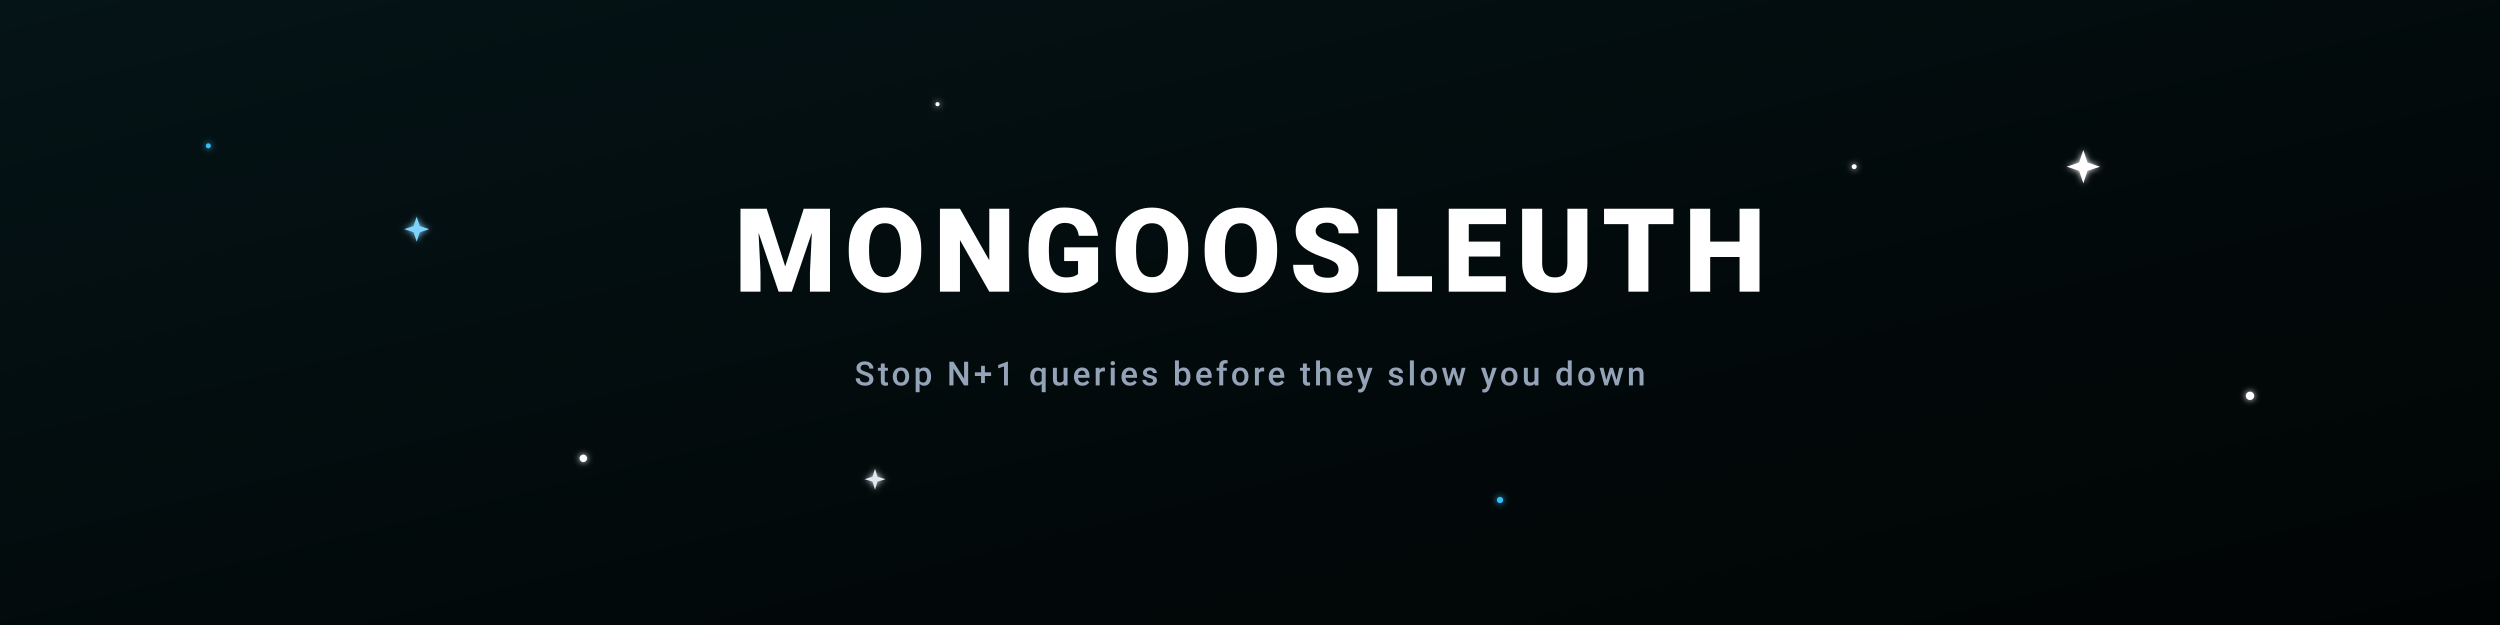
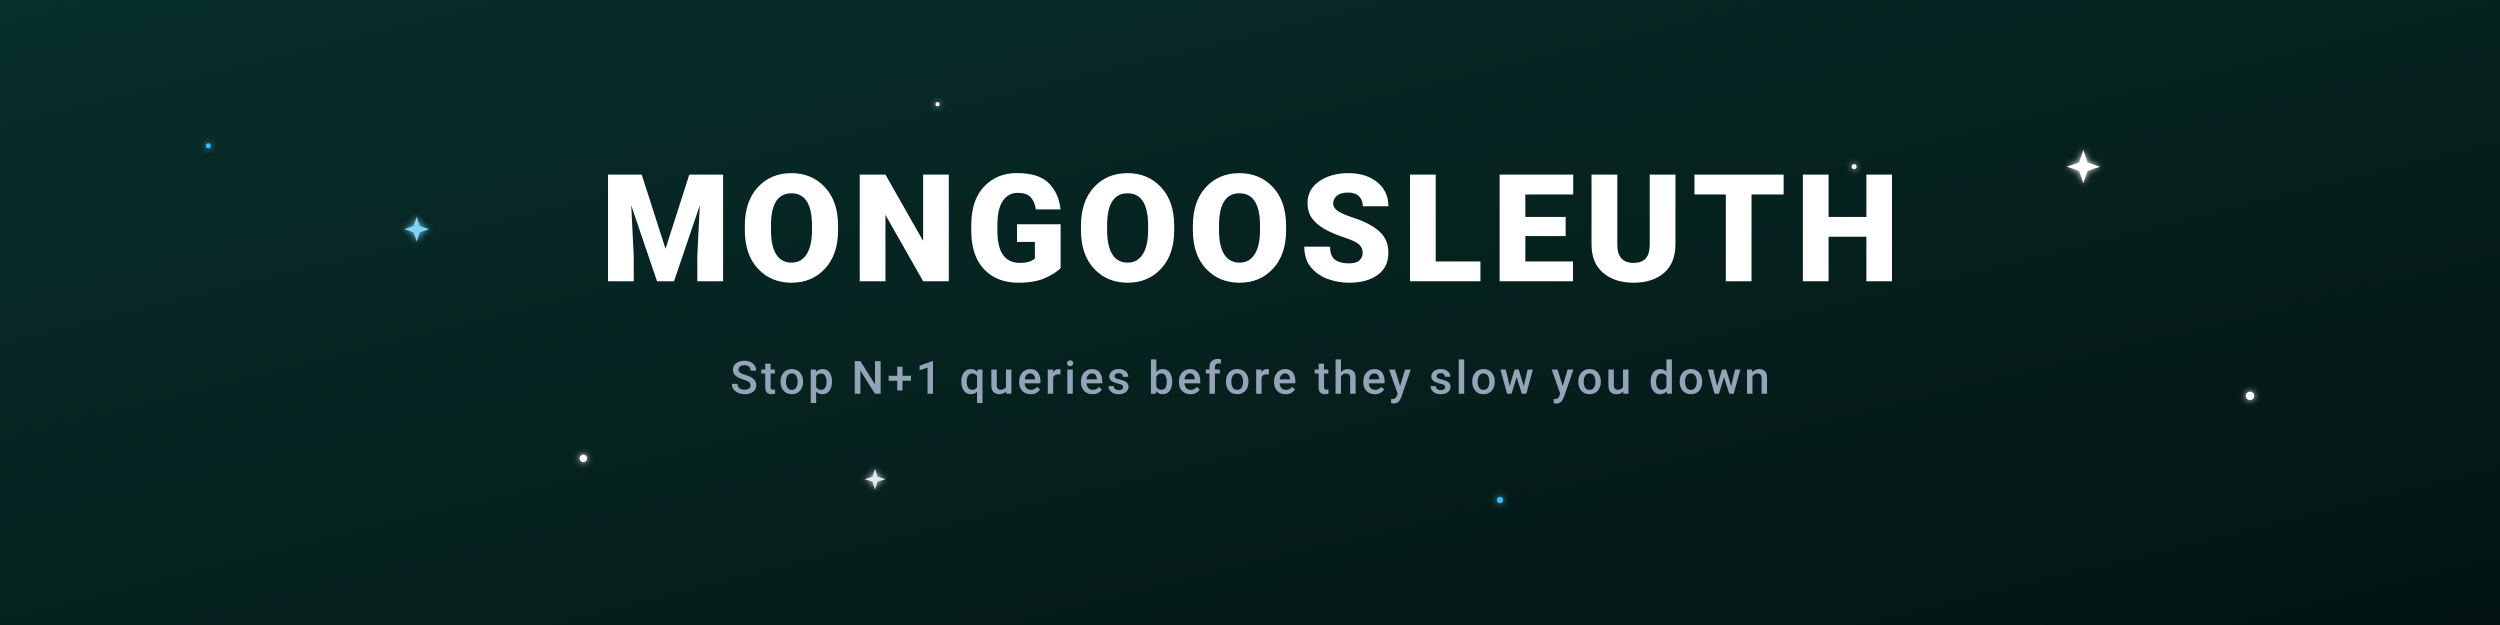
<svg xmlns="http://www.w3.org/2000/svg" viewBox="0 0 1200 300" width="1200" height="300">
  <defs>
    <linearGradient id="bg-gradient" x1="0" y1="0" x2="1" y2="1">
-       <stop offset="0%" stop-color="#051417" />
-       <stop offset="60%" stop-color="#02090a" />
-       <stop offset="100%" stop-color="#010405" />
+       <stop offset="0%" stop-color="#082F2B" />
+       <stop offset="100%" stop-color="#031412" />
    </linearGradient>
    <linearGradient id="meteor-gradient" x1="1" y1="1" x2="0" y2="0">
      <stop offset="0%" stop-color="#ffffff" stop-opacity="0.9" />
      <stop offset="25%" stop-color="#e2e8f0" stop-opacity="0.35" />
      <stop offset="100%" stop-color="#94a3b8" stop-opacity="0" />
    </linearGradient>
    <filter id="star-glow" x="-50%" y="-50%" width="200%" height="200%">
      <feGaussianBlur stdDeviation="1.5" result="blur" />
      <feMerge>
        <feMergeNode in="blur" />
        <feMergeNode in="SourceGraphic" />
      </feMerge>
    </filter>
  </defs>
  <rect width="1200" height="300" fill="url(#bg-gradient)" />
  <g>
    <line x1="0" y1="0" x2="-100" y2="-100" stroke="url(#meteor-gradient)" stroke-width="1.2" stroke-linecap="round" opacity="0">
      <animateMotion path="M 150,-50 L 1100,425" dur="5s" repeatCount="indefinite" begin="0s" />
      <animate attributeName="opacity" values="0;0;1;1;0;0" keyTimes="0;0.1;0.25;0.5;0.7;1" dur="5s" repeatCount="indefinite" begin="0s" />
    </line>
    <line x1="0" y1="0" x2="-80" y2="-80" stroke="url(#meteor-gradient)" stroke-width="0.8" stroke-linecap="round" opacity="0">
      <animateMotion path="M 500,-50 L 1350,375" dur="7s" repeatCount="indefinite" begin="2s" />
      <animate attributeName="opacity" values="0;0;1;1;0;0" keyTimes="0;0.15;0.3;0.55;0.75;1" dur="7s" repeatCount="indefinite" begin="2s" />
    </line>
    <line x1="0" y1="0" x2="-120" y2="-120" stroke="url(#meteor-gradient)" stroke-width="1" stroke-linecap="round" opacity="0">
      <animateMotion path="M -50,50 L 750,450" dur="6.2s" repeatCount="indefinite" begin="1s" />
      <animate attributeName="opacity" values="0;0;1;1;0;0" keyTimes="0;0.08;0.22;0.48;0.68;1" dur="6.2s" repeatCount="indefinite" begin="1s" />
    </line>
  </g>
  <g filter="url(#star-glow)">
    <circle cx="100" cy="70" r="1.2" fill="#38bdf8">
      <animate attributeName="opacity" values="0.1;0.9;0.1" dur="3s" repeatCount="indefinite" begin="0s" />
    </circle>
    <circle cx="280" cy="220" r="1.8" fill="#ffffff">
      <animate attributeName="opacity" values="0.2;1;0.2" dur="3.8s" repeatCount="indefinite" begin="0.8s" />
    </circle>
    <circle cx="450" cy="50" r="1" fill="#ffffff">
      <animate attributeName="opacity" values="0.1;0.8;0.1" dur="2.2s" repeatCount="indefinite" begin="1.5s" />
    </circle>
    <circle cx="720" cy="240" r="1.5" fill="#38bdf8">
      <animate attributeName="opacity" values="0.2;0.9;0.2" dur="4.5s" repeatCount="indefinite" begin="0.3s" />
    </circle>
    <circle cx="890" cy="80" r="1.2" fill="#ffffff">
      <animate attributeName="opacity" values="0.1;0.8;0.1" dur="3.2s" repeatCount="indefinite" begin="2.1s" />
    </circle>
    <circle cx="1080" cy="190" r="2" fill="#ffffff">
      <animate attributeName="opacity" values="0.3;1;0.3" dur="4.2s" repeatCount="indefinite" begin="1.2s" />
    </circle>
  </g>
  <g filter="url(#star-glow)">
    <g transform="translate(200, 110)">
      <path d="M 0,-6 L 1.5,-1.5 L 6,0 L 1.5,1.5 L 0,6 L -1.5,1.5 L -6,0 L -1.5,-1.5 Z" fill="#7dd3fc">
        <animateTransform attributeName="transform" type="scale" values="0.4;1.1;0.4" dur="4s" repeatCount="indefinite" begin="0s" additive="sum" />
        <animateTransform attributeName="transform" type="rotate" values="0;90;180" dur="8s" repeatCount="indefinite" begin="0s" additive="sum" />
      </path>
    </g>
    <g transform="translate(1000, 80)">
      <path d="M 0,-8 L 2,-2 L 8,0 L 2,2 L 0,8 L -2,2 L -8,0 L -2,-2 Z" fill="#ffffff">
        <animateTransform attributeName="transform" type="scale" values="0.3;1;0.3" dur="5s" repeatCount="indefinite" begin="1.8s" additive="sum" />
        <animateTransform attributeName="transform" type="rotate" values="0;-90;-180" dur="10s" repeatCount="indefinite" begin="1.8s" additive="sum" />
      </path>
    </g>
    <g transform="translate(420, 230)">
      <path d="M 0,-5 L 1.2,-1.2 L 5,0 L 1.2,1.2 L 0,5 L -1.2,1.2 L -5,0 L -1.2,-1.2 Z" fill="#e2e8f0">
        <animateTransform attributeName="transform" type="scale" values="0.5;1.2;0.5" dur="3.2s" repeatCount="indefinite" begin="0.5s" additive="sum" />
        <animateTransform attributeName="transform" type="rotate" values="0;180" dur="6.4s" repeatCount="indefinite" begin="0.5s" additive="sum" />
      </path>
    </g>
  </g>
-   <g transform="translate(600, 140)">
-     <text x="0" y="0" text-anchor="middle" font-family="-apple-system, BlinkMacSystemFont, 'Segoe UI', Roboto, Helvetica, Arial, sans-serif" font-size="56" font-weight="800" fill="#ffffff" letter-spacing="4">
+   <g transform="translate(600, 135)">
+     <text x="0" y="0" text-anchor="middle" font-family="-apple-system, BlinkMacSystemFont, 'Segoe UI', Roboto, Helvetica, Arial, sans-serif" font-size="72" font-weight="800" fill="#ffffff" letter-spacing="4">
      MONGOOSLEUTH
    </text>
-     <text x="0" y="45" text-anchor="middle" font-family="-apple-system, BlinkMacSystemFont, 'Segoe UI', Roboto, Helvetica, Arial, sans-serif" font-size="16" font-weight="500" fill="#94a3b8" letter-spacing="1.5">
+     <text x="0" y="54" text-anchor="middle" font-family="-apple-system, BlinkMacSystemFont, 'Segoe UI', Roboto, Helvetica, Arial, sans-serif" font-size="22" font-weight="500" fill="#94a3b8" letter-spacing="1.5">
      Stop N+1 queries before they slow you down
    </text>
  </g>
</svg>
